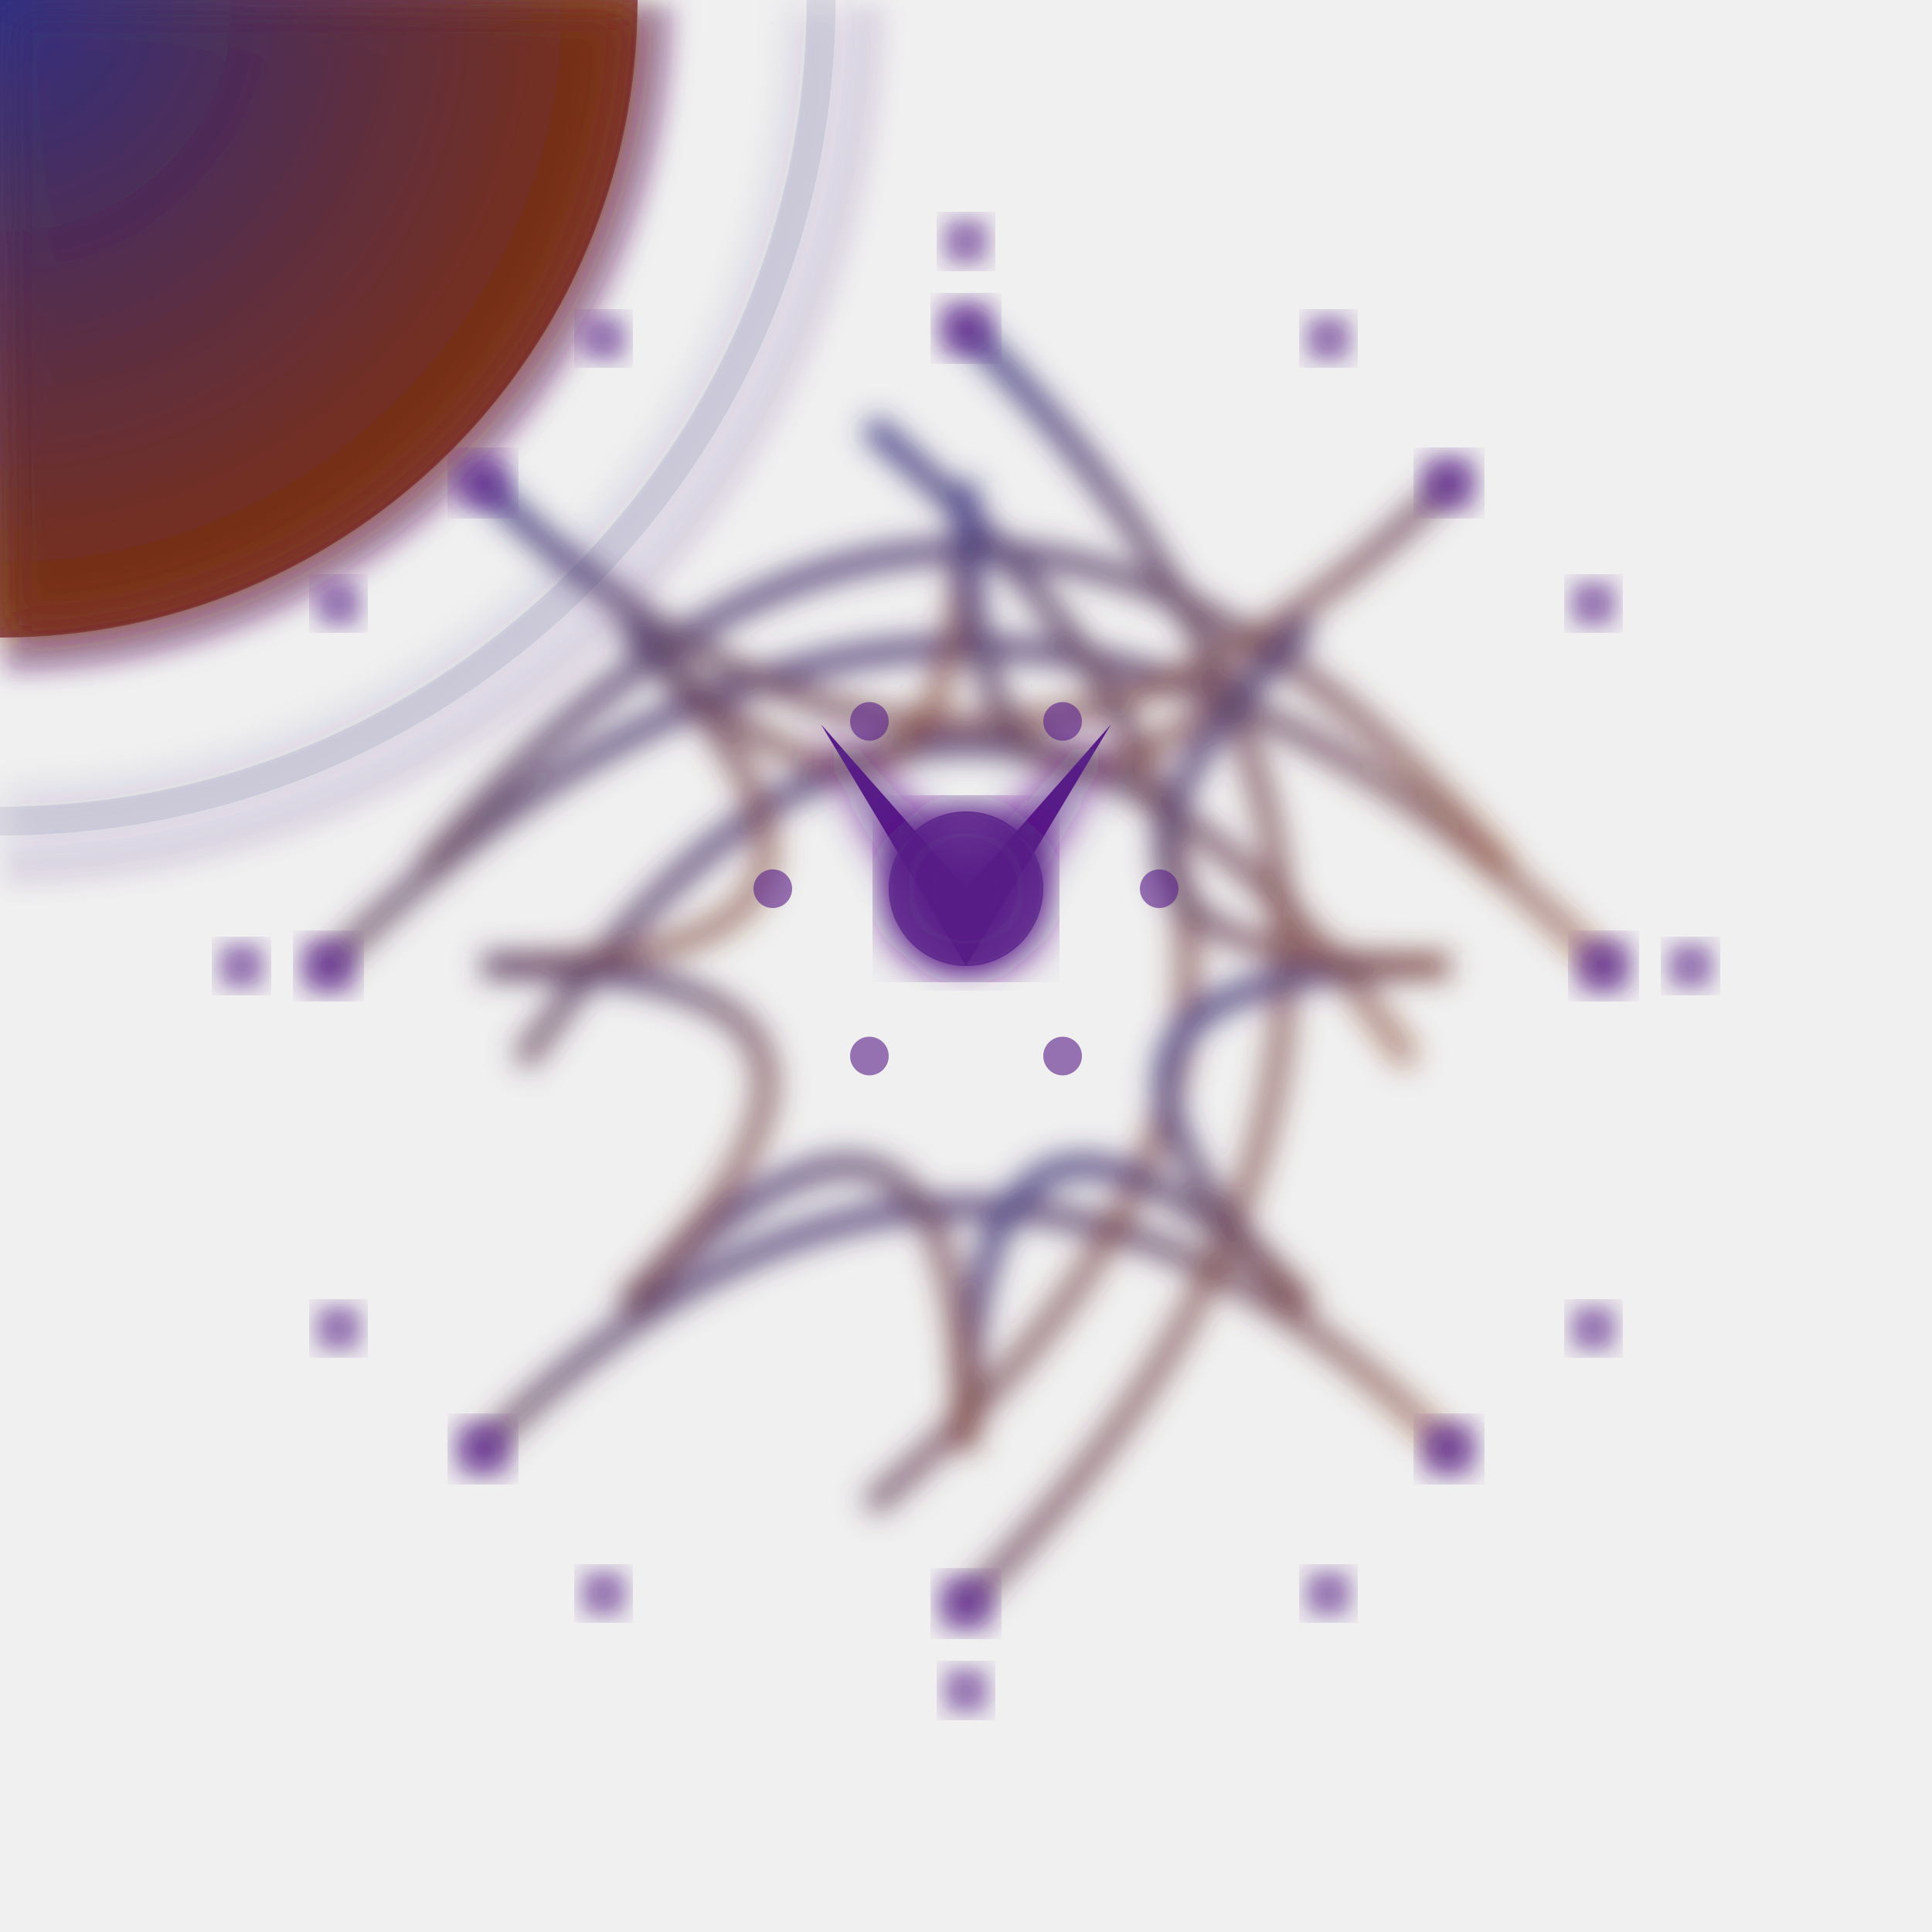
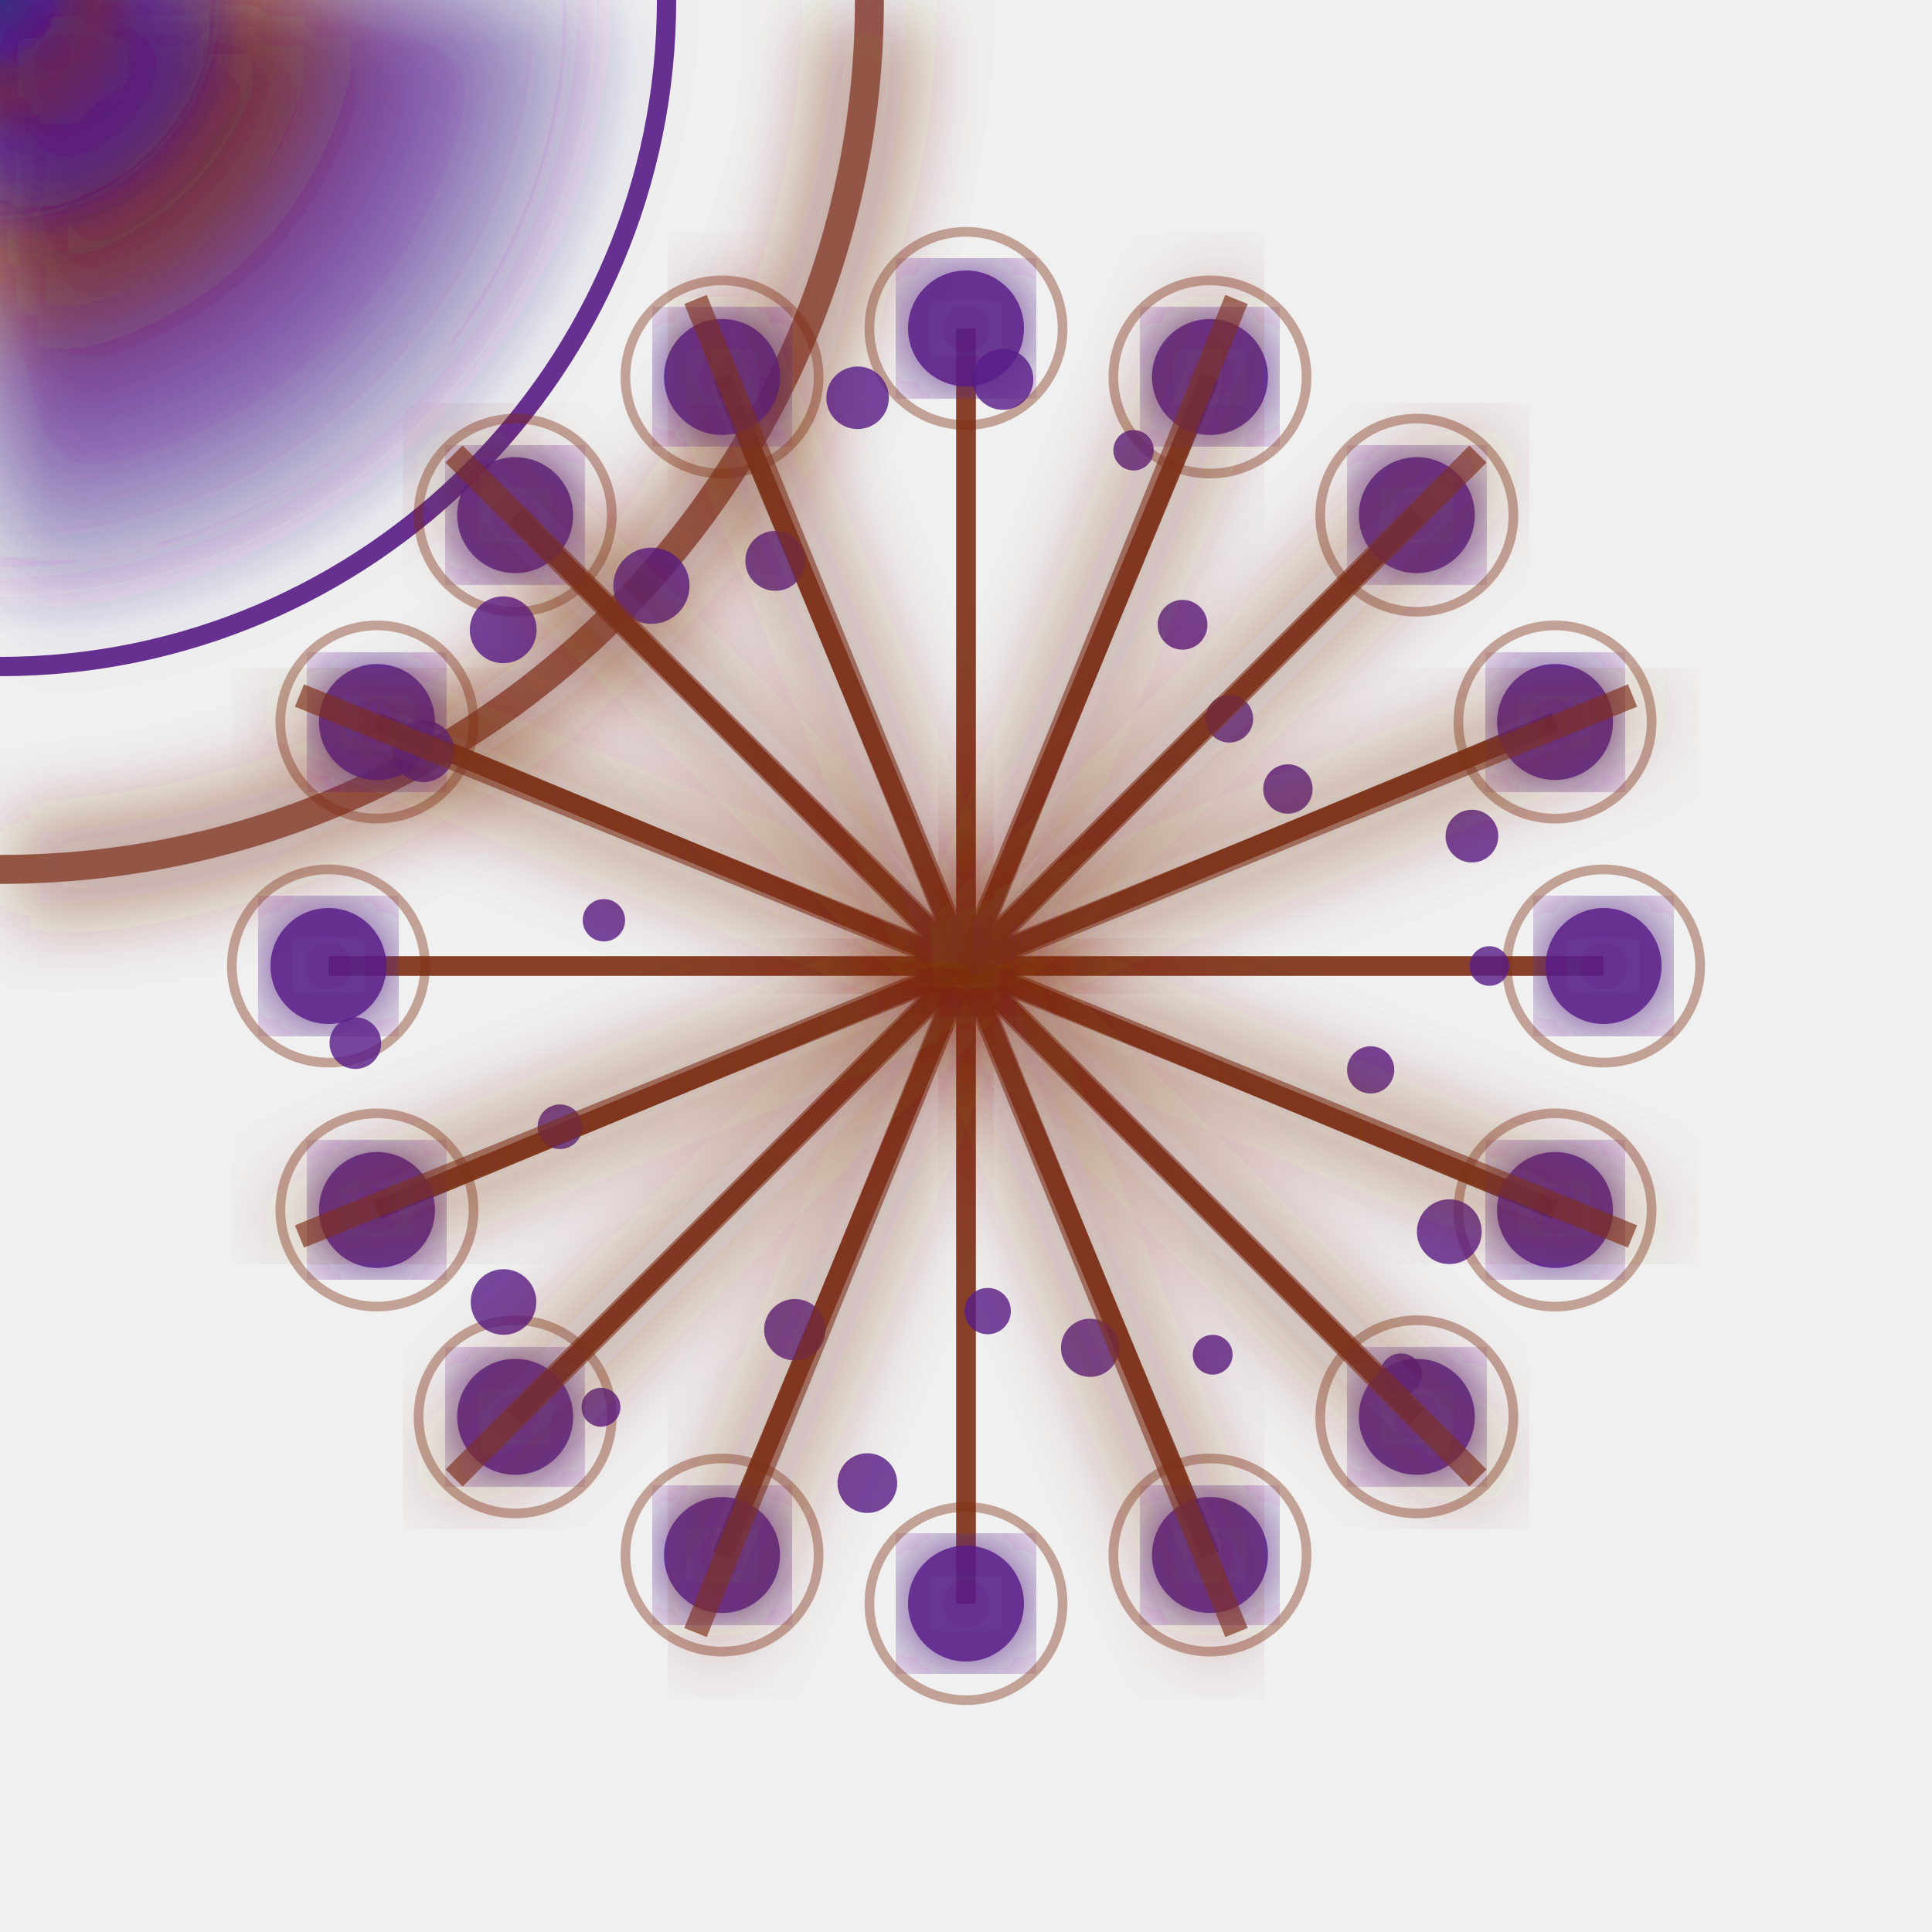
<svg xmlns="http://www.w3.org/2000/svg" baseProfile="full" height="200" version="1.1" viewBox="0 0 200 200" width="200">
  <defs>
-     <radialGradient cx="50%" cy="50%" id="advancedMoonGradient-mystery" r="50%">
+     <radialGradient cx="50%" cy="50%" id="aiMoonGradient-mystery" r="50%">
      <stop offset="0%" stop-color="#312e81" stop-opacity="1.0" />
-       <stop offset="100%" stop-color="#7c2d12" stop-opacity="0.8" />
+       <stop offset="20%" stop-color="#4c1d95" stop-opacity="0.8" />
+       <stop offset="40%" stop-color="#7c2d12" stop-opacity="0.6" />
+       <stop offset="60%" stop-color="#581c87" stop-opacity="0.4" />
+       <stop offset="80%" stop-color="#4c1d95" stop-opacity="0.2" />
+       <stop offset="100%" stop-color="#312e81" stop-opacity="0.0" />
    </radialGradient>
-     <radialGradient cx="50%" cy="50%" id="borderGradient-mystery" r="50%">
-       <stop offset="0%" stop-color="#581c87" stop-opacity="0.8" />
-       <stop offset="100%" stop-color="#312e81" stop-opacity="0.2" />
-     </radialGradient>
-     <filter id="mainGlow-mystery">
-       <feGaussianBlur in="SourceGraphic" stdDeviation="2.4" />
+     <filter id="aiMainGlow-mystery">
+       <feGaussianBlur in="SourceGraphic" stdDeviation="4.8" />
      <feMerge>
        <feMergeNode in="SourceGraphic" />
        <feMergeNode />
        <feMergeNode />
      </feMerge>
    </filter>
-     <filter id="detailGlow-mystery">
-       <feGaussianBlur in="SourceGraphic" stdDeviation="1.5" />
+     <filter id="aiTurbulence-mystery">
+       <feTurbulence baseFrequency="0.005" numOctaves="6" seed="42" stitchTiles="stitch" type="fractalNoise" />
    </filter>
-     <filter id="turbulence-mystery">
-       <feTurbulence baseFrequency="0.02" numOctaves="3" seed="1" stitchTiles="stitch" type="fractalNoise" />
-       <feDisplacementMap in="SourceGraphic" in2="SourceGraphic" scale="8" />
-     </filter>
-     <mask id="depthMask-mystery">
+     <mask id="aiDepthMask-mystery">
      <circle cx="0" cy="0" fill="white" r="45%" />
    </mask>
-     <linearGradient id="neuralGradient-mystery" x1="0%" x2="100%" y1="0%" y2="100%">
-       <stop offset="0%" stop-color="#312e81" stop-opacity="1.0" />
-       <stop offset="100%" stop-color="#7c2d12" stop-opacity="0.6" />
-     </linearGradient>
+     <pattern height="30" id="aiNeuralPattern-mystery" patternUnits="userSpaceOnUse" width="30" x="0" y="0">
+       <line opacity="0.4" stroke="#7c2d12" stroke-width="0.8" x1="0" x2="0" y1="0" y2="30" />
+       <line opacity="0.4" stroke="#7c2d12" stroke-width="0.8" x1="0" x2="30" y1="0" y2="0" />
+       <line opacity="0.4" stroke="#7c2d12" stroke-width="0.8" x1="5" x2="5" y1="0" y2="30" />
+       <line opacity="0.4" stroke="#7c2d12" stroke-width="0.8" x1="0" x2="30" y1="5" y2="5" />
+       <line opacity="0.4" stroke="#7c2d12" stroke-width="0.8" x1="10" x2="10" y1="0" y2="30" />
+       <line opacity="0.4" stroke="#7c2d12" stroke-width="0.8" x1="0" x2="30" y1="10" y2="10" />
+       <line opacity="0.4" stroke="#7c2d12" stroke-width="0.8" x1="15" x2="15" y1="0" y2="30" />
+       <line opacity="0.4" stroke="#7c2d12" stroke-width="0.8" x1="0" x2="30" y1="15" y2="15" />
+       <line opacity="0.4" stroke="#7c2d12" stroke-width="0.8" x1="20" x2="20" y1="0" y2="30" />
+       <line opacity="0.4" stroke="#7c2d12" stroke-width="0.8" x1="0" x2="30" y1="20" y2="20" />
+       <line opacity="0.4" stroke="#7c2d12" stroke-width="0.8" x1="25" x2="25" y1="0" y2="30" />
+       <line opacity="0.4" stroke="#7c2d12" stroke-width="0.8" x1="0" x2="30" y1="25" y2="25" />
+       <line opacity="0.4" stroke="#7c2d12" stroke-width="0.8" x1="30" x2="30" y1="0" y2="30" />
+       <line opacity="0.4" stroke="#7c2d12" stroke-width="0.8" x1="0" x2="30" y1="30" y2="30" />
+     </pattern>
  </defs>
-   <circle cx="0" cy="0" fill="none" filter="url(#mainGlow-mystery)" opacity="0.6" r="85" stroke="url(#borderGradient-mystery)" stroke-width="3">
-     <animate attributeName="opacity" dur="5.0s" repeatCount="indefinite" values="0.6;0.18;0.6" />
-   </circle>
-   <circle cx="0" cy="0" fill="none" filter="url(#detailGlow-mystery)" opacity="0.4" r="90" stroke="#581c87" stroke-width="1">
-     <animate attributeName="r" dur="3.75s" repeatCount="indefinite" values="90;100;90" />
-   </circle>
-   <circle cx="0" cy="0" fill="url(#advancedMoonGradient-mystery)" filter="url(#mainGlow-mystery)" r="66">
-     <animate attributeName="r" dur="3.125s" repeatCount="indefinite" values="66;71.28;66" />
-   </circle>
-   <circle cx="0" cy="0" fill="none" filter="url(#detailGlow-mystery)" opacity="0.6" r="68" stroke="#581c87" stroke-width="2" />
-   <g fill="none" filter="url(#detailGlow-mystery)" opacity="0.9" stroke="url(#neuralGradient-mystery)" stroke-width="2.5">
-     <path d="M34 100 Q100 34 166 100">
-       <animate attributeName="stroke-dashoffset" begin="0.0s" dur="6.25s" repeatCount="indefinite" values="0;-200;0" />
-       <animate attributeName="opacity" begin="0.0s" dur="5.0s" repeatCount="indefinite" values="0.9;0.4;0.9" />
-     </path>
-     <path d="M44 90 Q100 24 156 90">
-       <animate attributeName="stroke-dashoffset" begin="0.3s" dur="6.25s" repeatCount="indefinite" values="0;-200;0" />
-       <animate attributeName="opacity" begin="0.2s" dur="5.0s" repeatCount="indefinite" values="0.9;0.4;0.9" />
-     </path>
-     <path d="M54 110 Q100 44 146 110">
-       <animate attributeName="stroke-dashoffset" begin="0.6s" dur="6.25s" repeatCount="indefinite" values="0;-200;0" />
-       <animate attributeName="opacity" begin="0.4s" dur="5.0s" repeatCount="indefinite" values="0.9;0.4;0.9" />
-     </path>
-     <path d="M50 50 Q100 100 150 50">
-       <animate attributeName="stroke-dashoffset" begin="0.9s" dur="6.25s" repeatCount="indefinite" values="0;-200;0" />
-       <animate attributeName="opacity" begin="0.6s" dur="5.0s" repeatCount="indefinite" values="0.9;0.4;0.9" />
-     </path>
-     <path d="M50 150 Q100 100 150 150">
-       <animate attributeName="stroke-dashoffset" begin="1.2s" dur="6.25s" repeatCount="indefinite" values="0;-200;0" />
-       <animate attributeName="opacity" begin="0.8s" dur="5.0s" repeatCount="indefinite" values="0.9;0.4;0.9" />
-     </path>
-     <path d="M100 34 Q166 100 100 166">
-       <animate attributeName="stroke-dashoffset" begin="1.5s" dur="6.25s" repeatCount="indefinite" values="0;-200;0" />
-       <animate attributeName="opacity" begin="1.0s" dur="5.0s" repeatCount="indefinite" values="0.9;0.4;0.9" />
-     </path>
-     <path d="M90 44 Q156 100 90 156">
-       <animate attributeName="stroke-dashoffset" begin="1.8s" dur="6.25s" repeatCount="indefinite" values="0;-200;0" />
-       <animate attributeName="opacity" begin="1.2s" dur="5.0s" repeatCount="indefinite" values="0.9;0.4;0.9" />
-     </path>
-     <path d="M150.0 100.0 Q100 100 135.355 135.355">
-       <animate attributeName="stroke-dashoffset" begin="2.1s" dur="6.25s" repeatCount="indefinite" values="0;-200;0" />
-       <animate attributeName="opacity" begin="1.4s" dur="5.0s" repeatCount="indefinite" values="0.9;0.4;0.9" />
-     </path>
-     <path d="M135.355 135.355 Q100 100 100.0 150.0">
-       <animate attributeName="stroke-dashoffset" begin="2.4s" dur="6.25s" repeatCount="indefinite" values="0;-200;0" />
-       <animate attributeName="opacity" begin="1.6s" dur="5.0s" repeatCount="indefinite" values="0.9;0.4;0.9" />
-     </path>
-     <path d="M100.0 150.0 Q100 100 64.645 135.355">
-       <animate attributeName="stroke-dashoffset" begin="2.7s" dur="6.25s" repeatCount="indefinite" values="0;-200;0" />
-       <animate attributeName="opacity" begin="1.8s" dur="5.0s" repeatCount="indefinite" values="0.9;0.4;0.9" />
-     </path>
-     <path d="M64.645 135.355 Q100 100 50.0 100.0">
-       <animate attributeName="stroke-dashoffset" begin="3.0s" dur="6.25s" repeatCount="indefinite" values="0;-200;0" />
-       <animate attributeName="opacity" begin="2.0s" dur="5.0s" repeatCount="indefinite" values="0.9;0.4;0.9" />
-     </path>
-     <path d="M50.0 100.0 Q100 100 64.645 64.645">
-       <animate attributeName="stroke-dashoffset" begin="3.3s" dur="6.25s" repeatCount="indefinite" values="0;-200;0" />
-       <animate attributeName="opacity" begin="2.2s" dur="5.0s" repeatCount="indefinite" values="0.9;0.4;0.9" />
-     </path>
-     <path d="M64.645 64.645 Q100 100 100 50.0">
-       <animate attributeName="stroke-dashoffset" begin="3.6s" dur="6.25s" repeatCount="indefinite" values="0;-200;0" />
-       <animate attributeName="opacity" begin="2.4s" dur="5.0s" repeatCount="indefinite" values="0.9;0.4;0.9" />
-     </path>
-     <path d="M100 50.0 Q100 100 135.355 64.645">
-       <animate attributeName="stroke-dashoffset" begin="3.9s" dur="6.25s" repeatCount="indefinite" values="0;-200;0" />
-       <animate attributeName="opacity" begin="2.6s" dur="5.0s" repeatCount="indefinite" values="0.9;0.4;0.9" />
-     </path>
-     <path d="M135.355 64.645 Q100 100 150.0 100">
-       <animate attributeName="stroke-dashoffset" begin="4.2s" dur="6.25s" repeatCount="indefinite" values="0;-200;0" />
-       <animate attributeName="opacity" begin="2.8s" dur="5.0s" repeatCount="indefinite" values="0.9;0.4;0.9" />
-     </path>
+   <circle cx="0" cy="0" fill="url(#aiMoonGradient-mystery)" filter="url(#aiMainGlow-mystery)" r="66" />
+   <circle cx="0" cy="0" fill="none" opacity="0.9" r="69" stroke="#581c87" stroke-width="2" />
+   <circle cx="0" cy="0" fill="none" filter="url(#aiMainGlow-mystery)" opacity="0.8" r="90" stroke="#7c2d12" stroke-width="3">
+     <animate attributeName="opacity" dur="6.25s" repeatCount="indefinite" values="0.8;0.2;0.8" />
+   </circle>
+   <circle cx="0" cy="0" fill="url(#aiMoonGradient-mystery)" filter="url(#aiMainGlow-mystery)" r="25" />
+   <g filter="url(#aiMainGlow-mystery)" opacity="0.9">
+     <path d="M92 88 L100 96 L108 88 L100 100 Z" fill="white" opacity="0.9" />
  </g>
-   <circle cx="34" cy="100" fill="#581c87" filter="url(#detailGlow-mystery)" opacity="0.8" r="3">
-     <animate attributeName="opacity" begin="0.0s" dur="2.5s" repeatCount="indefinite" values="0.8;1.0;0.8" />
-   </circle>
-   <circle cx="166" cy="100" fill="#581c87" filter="url(#detailGlow-mystery)" opacity="0.8" r="3">
-     <animate attributeName="opacity" begin="0.2s" dur="2.5s" repeatCount="indefinite" values="0.8;1.0;0.8" />
-   </circle>
-   <circle cx="100" cy="34" fill="#581c87" filter="url(#detailGlow-mystery)" opacity="0.8" r="3">
-     <animate attributeName="opacity" begin="0.4s" dur="2.5s" repeatCount="indefinite" values="0.8;1.0;0.8" />
-   </circle>
-   <circle cx="100" cy="166" fill="#581c87" filter="url(#detailGlow-mystery)" opacity="0.8" r="3">
-     <animate attributeName="opacity" begin="0.6s" dur="2.5s" repeatCount="indefinite" values="0.8;1.0;0.8" />
-   </circle>
-   <circle cx="50" cy="50" fill="#581c87" filter="url(#detailGlow-mystery)" opacity="0.8" r="3">
-     <animate attributeName="opacity" begin="0.8s" dur="2.5s" repeatCount="indefinite" values="0.8;1.0;0.8" />
-   </circle>
-   <circle cx="150" cy="50" fill="#581c87" filter="url(#detailGlow-mystery)" opacity="0.8" r="3">
-     <animate attributeName="opacity" begin="1.0s" dur="2.5s" repeatCount="indefinite" values="0.8;1.0;0.8" />
-   </circle>
-   <circle cx="50" cy="150" fill="#581c87" filter="url(#detailGlow-mystery)" opacity="0.8" r="3">
-     <animate attributeName="opacity" begin="1.2s" dur="2.5s" repeatCount="indefinite" values="0.8;1.0;0.8" />
-   </circle>
-   <circle cx="150" cy="150" fill="#581c87" filter="url(#detailGlow-mystery)" opacity="0.8" r="3">
-     <animate attributeName="opacity" begin="1.4s" dur="2.5s" repeatCount="indefinite" values="0.8;1.0;0.8" />
-   </circle>
-   <g>
-     <path d="M85 75 L100 92 L115 75 L100 100 Z" fill="#581c87" filter="url(#mainGlow-mystery)">
-       <animate attributeName="opacity" dur="2.5s" repeatCount="indefinite" values="0.9;1.0;0.9" />
-     </path>
-     <circle cx="100" cy="92" fill="#581c87" filter="url(#mainGlow-mystery)" opacity="0.9" r="8">
-       <animate attributeName="r" dur="3.125s" repeatCount="indefinite" values="8;12;8" />
-     </circle>
-     <g>
-       <circle cx="120.0" cy="92.0" fill="#581c87" opacity="0.6" r="2">
-         <animate attributeName="opacity" begin="0.0s" dur="3.75s" repeatCount="indefinite" values="0.6;1.0;0.6" />
-       </circle>
-       <circle cx="110.0" cy="109.321" fill="#581c87" opacity="0.6" r="2">
-         <animate attributeName="opacity" begin="0.3s" dur="3.75s" repeatCount="indefinite" values="0.6;1.0;0.6" />
-       </circle>
-       <circle cx="90.0" cy="109.321" fill="#581c87" opacity="0.6" r="2">
-         <animate attributeName="opacity" begin="0.6s" dur="3.75s" repeatCount="indefinite" values="0.6;1.0;0.6" />
-       </circle>
-       <circle cx="80.0" cy="92.0" fill="#581c87" opacity="0.6" r="2">
-         <animate attributeName="opacity" begin="0.9s" dur="3.75s" repeatCount="indefinite" values="0.6;1.0;0.6" />
-       </circle>
-       <circle cx="90" cy="74.679" fill="#581c87" opacity="0.6" r="2">
-         <animate attributeName="opacity" begin="1.2s" dur="3.75s" repeatCount="indefinite" values="0.6;1.0;0.6" />
-       </circle>
-       <circle cx="110.0" cy="74.679" fill="#581c87" opacity="0.6" r="2">
-         <animate attributeName="opacity" begin="1.5s" dur="3.75s" repeatCount="indefinite" values="0.6;1.0;0.6" />
-       </circle>
-     </g>
+   <g fill="none" opacity="0.9" stroke="#7c2d12" stroke-width="2">
+     <path d="M166.0,100.0 L34.0,100" />
+     <path d="M160.976,125.257 L39.024,74.743" />
+     <path d="M146.669,146.669 L53.331,53.331" />
+     <path d="M125.257,160.976 L74.743,39.024" />
+     <path d="M100.0,166.0 L100,34.0" />
+     <path d="M74.743,160.976 L125.257,39.024" />
+     <path d="M53.331,146.669 L146.669,53.331" />
+     <path d="M39.024,125.257 L160.976,74.743" />
+     <path d="M34.0,100 L166.0,100" />
+     <path d="M39.024,74.743 L160.976,125.257" />
+     <path d="M53.331,53.331 L146.669,146.669" />
+     <path d="M74.743,39.024 L125.257,160.976" />
+     <path d="M100,34.0 L100,166.0" />
+     <path d="M125.257,39.024 L74.743,160.976" />
+     <path d="M146.669,53.331 L53.331,146.669" />
+     <path d="M160.976,74.743 L39.024,125.257" />
  </g>
-   <circle cx="175.0" cy="100.0" fill="#581c87" filter="url(#detailGlow-mystery)" opacity="0.7" r="2.5">
-     <animate attributeName="opacity" begin="0.0s" dur="3.125s" repeatCount="indefinite" values="0.7;1.0;0.7" />
-     <animate attributeName="cx" begin="0.0s" dur="5.0s" repeatCount="indefinite" values="175.0;179.33;175.0" />
-     <animate attributeName="cy" begin="0.0s" dur="5.0s" repeatCount="indefinite" values="100.0;102.5;100.0" />
-   </circle>
-   <circle cx="164.952" cy="137.5" fill="#581c87" filter="url(#detailGlow-mystery)" opacity="0.7" r="2.5">
-     <animate attributeName="opacity" begin="0.2s" dur="3.125s" repeatCount="indefinite" values="0.7;1.0;0.7" />
-     <animate attributeName="cx" begin="0.1s" dur="5.0s" repeatCount="indefinite" values="164.952;167.452;164.952" />
-     <animate attributeName="cy" begin="0.1s" dur="5.0s" repeatCount="indefinite" values="137.5;141.83;137.5" />
-   </circle>
-   <circle cx="137.5" cy="164.952" fill="#581c87" filter="url(#detailGlow-mystery)" opacity="0.7" r="2.5">
-     <animate attributeName="opacity" begin="0.4s" dur="3.125s" repeatCount="indefinite" values="0.7;1.0;0.7" />
-     <animate attributeName="cx" begin="0.2s" dur="5.0s" repeatCount="indefinite" values="137.5;137.5;137.5" />
-     <animate attributeName="cy" begin="0.2s" dur="5.0s" repeatCount="indefinite" values="164.952;169.952;164.952" />
-   </circle>
-   <circle cx="100.0" cy="175.0" fill="#581c87" filter="url(#detailGlow-mystery)" opacity="0.7" r="2.5">
-     <animate attributeName="opacity" begin="0.6s" dur="3.125s" repeatCount="indefinite" values="0.7;1.0;0.7" />
-     <animate attributeName="cx" begin="0.3s" dur="5.0s" repeatCount="indefinite" values="100.0;97.5;100.0" />
-     <animate attributeName="cy" begin="0.3s" dur="5.0s" repeatCount="indefinite" values="175.0;179.33;175.0" />
-   </circle>
-   <circle cx="62.5" cy="164.952" fill="#581c87" filter="url(#detailGlow-mystery)" opacity="0.7" r="2.5">
-     <animate attributeName="opacity" begin="0.8s" dur="3.125s" repeatCount="indefinite" values="0.7;1.0;0.7" />
-     <animate attributeName="cx" begin="0.4s" dur="5.0s" repeatCount="indefinite" values="62.5;58.17;62.5" />
-     <animate attributeName="cy" begin="0.4s" dur="5.0s" repeatCount="indefinite" values="164.952;167.452;164.952" />
-   </circle>
-   <circle cx="35.048" cy="137.5" fill="#581c87" filter="url(#detailGlow-mystery)" opacity="0.7" r="2.5">
-     <animate attributeName="opacity" begin="1.0s" dur="3.125s" repeatCount="indefinite" values="0.7;1.0;0.7" />
-     <animate attributeName="cx" begin="0.5s" dur="5.0s" repeatCount="indefinite" values="35.048;30.048;35.048" />
-     <animate attributeName="cy" begin="0.5s" dur="5.0s" repeatCount="indefinite" values="137.5;137.5;137.5" />
-   </circle>
-   <circle cx="25.0" cy="100" fill="#581c87" filter="url(#detailGlow-mystery)" opacity="0.7" r="2.5">
-     <animate attributeName="opacity" begin="1.2s" dur="3.125s" repeatCount="indefinite" values="0.7;1.0;0.7" />
-     <animate attributeName="cx" begin="0.6s" dur="5.0s" repeatCount="indefinite" values="25.0;20.67;25.0" />
-     <animate attributeName="cy" begin="0.6s" dur="5.0s" repeatCount="indefinite" values="100;97.5;100" />
-   </circle>
-   <circle cx="35.048" cy="62.5" fill="#581c87" filter="url(#detailGlow-mystery)" opacity="0.7" r="2.5">
-     <animate attributeName="opacity" begin="1.4s" dur="3.125s" repeatCount="indefinite" values="0.7;1.0;0.7" />
-     <animate attributeName="cx" begin="0.7s" dur="5.0s" repeatCount="indefinite" values="35.048;32.548;35.048" />
-     <animate attributeName="cy" begin="0.7s" dur="5.0s" repeatCount="indefinite" values="62.5;58.17;62.5" />
-   </circle>
-   <circle cx="62.5" cy="35.048" fill="#581c87" filter="url(#detailGlow-mystery)" opacity="0.7" r="2.5">
-     <animate attributeName="opacity" begin="1.6s" dur="3.125s" repeatCount="indefinite" values="0.7;1.0;0.7" />
-     <animate attributeName="cx" begin="0.8s" dur="5.0s" repeatCount="indefinite" values="62.5;62.5;62.5" />
-     <animate attributeName="cy" begin="0.8s" dur="5.0s" repeatCount="indefinite" values="35.048;30.048;35.048" />
-   </circle>
-   <circle cx="100" cy="25.0" fill="#581c87" filter="url(#detailGlow-mystery)" opacity="0.7" r="2.5">
-     <animate attributeName="opacity" begin="1.8s" dur="3.125s" repeatCount="indefinite" values="0.7;1.0;0.7" />
-     <animate attributeName="cx" begin="0.9s" dur="5.0s" repeatCount="indefinite" values="100;102.5;100" />
-     <animate attributeName="cy" begin="0.9s" dur="5.0s" repeatCount="indefinite" values="25.0;20.67;25.0" />
-   </circle>
-   <circle cx="137.5" cy="35.048" fill="#581c87" filter="url(#detailGlow-mystery)" opacity="0.7" r="2.5">
-     <animate attributeName="opacity" begin="2.0s" dur="3.125s" repeatCount="indefinite" values="0.7;1.0;0.7" />
-     <animate attributeName="cx" begin="1.0s" dur="5.0s" repeatCount="indefinite" values="137.5;141.83;137.5" />
-     <animate attributeName="cy" begin="1.0s" dur="5.0s" repeatCount="indefinite" values="35.048;32.548;35.048" />
-   </circle>
-   <circle cx="164.952" cy="62.5" fill="#581c87" filter="url(#detailGlow-mystery)" opacity="0.7" r="2.5">
-     <animate attributeName="opacity" begin="2.2s" dur="3.125s" repeatCount="indefinite" values="0.7;1.0;0.7" />
-     <animate attributeName="cx" begin="1.1s" dur="5.0s" repeatCount="indefinite" values="164.952;169.952;164.952" />
-     <animate attributeName="cy" begin="1.1s" dur="5.0s" repeatCount="indefinite" values="62.5;62.5;62.5" />
-   </circle>
+   <circle cx="166.0" cy="100.0" fill="#581c87" filter="url(#aiMainGlow-mystery)" opacity="0.9" r="6" />
+   <circle cx="166.0" cy="100.0" fill="none" opacity="0.4" r="10" stroke="#7c2d12" stroke-width="1" />
+   <circle cx="160.976" cy="125.257" fill="#581c87" filter="url(#aiMainGlow-mystery)" opacity="0.9" r="6" />
+   <circle cx="160.976" cy="125.257" fill="none" opacity="0.4" r="10" stroke="#7c2d12" stroke-width="1" />
+   <circle cx="146.669" cy="146.669" fill="#581c87" filter="url(#aiMainGlow-mystery)" opacity="0.9" r="6" />
+   <circle cx="146.669" cy="146.669" fill="none" opacity="0.4" r="10" stroke="#7c2d12" stroke-width="1" />
+   <circle cx="125.257" cy="160.976" fill="#581c87" filter="url(#aiMainGlow-mystery)" opacity="0.9" r="6" />
+   <circle cx="125.257" cy="160.976" fill="none" opacity="0.4" r="10" stroke="#7c2d12" stroke-width="1" />
+   <circle cx="100.0" cy="166.0" fill="#581c87" filter="url(#aiMainGlow-mystery)" opacity="0.9" r="6" />
+   <circle cx="100.0" cy="166.0" fill="none" opacity="0.4" r="10" stroke="#7c2d12" stroke-width="1" />
+   <circle cx="74.743" cy="160.976" fill="#581c87" filter="url(#aiMainGlow-mystery)" opacity="0.9" r="6" />
+   <circle cx="74.743" cy="160.976" fill="none" opacity="0.4" r="10" stroke="#7c2d12" stroke-width="1" />
+   <circle cx="53.331" cy="146.669" fill="#581c87" filter="url(#aiMainGlow-mystery)" opacity="0.9" r="6" />
+   <circle cx="53.331" cy="146.669" fill="none" opacity="0.4" r="10" stroke="#7c2d12" stroke-width="1" />
+   <circle cx="39.024" cy="125.257" fill="#581c87" filter="url(#aiMainGlow-mystery)" opacity="0.9" r="6" />
+   <circle cx="39.024" cy="125.257" fill="none" opacity="0.4" r="10" stroke="#7c2d12" stroke-width="1" />
+   <circle cx="34.0" cy="100" fill="#581c87" filter="url(#aiMainGlow-mystery)" opacity="0.9" r="6" />
+   <circle cx="34.0" cy="100" fill="none" opacity="0.4" r="10" stroke="#7c2d12" stroke-width="1" />
+   <circle cx="39.024" cy="74.743" fill="#581c87" filter="url(#aiMainGlow-mystery)" opacity="0.9" r="6" />
+   <circle cx="39.024" cy="74.743" fill="none" opacity="0.4" r="10" stroke="#7c2d12" stroke-width="1" />
+   <circle cx="53.331" cy="53.331" fill="#581c87" filter="url(#aiMainGlow-mystery)" opacity="0.9" r="6" />
+   <circle cx="53.331" cy="53.331" fill="none" opacity="0.4" r="10" stroke="#7c2d12" stroke-width="1" />
+   <circle cx="74.743" cy="39.024" fill="#581c87" filter="url(#aiMainGlow-mystery)" opacity="0.9" r="6" />
+   <circle cx="74.743" cy="39.024" fill="none" opacity="0.4" r="10" stroke="#7c2d12" stroke-width="1" />
+   <circle cx="100" cy="34.0" fill="#581c87" filter="url(#aiMainGlow-mystery)" opacity="0.9" r="6" />
+   <circle cx="100" cy="34.0" fill="none" opacity="0.4" r="10" stroke="#7c2d12" stroke-width="1" />
+   <circle cx="125.257" cy="39.024" fill="#581c87" filter="url(#aiMainGlow-mystery)" opacity="0.9" r="6" />
+   <circle cx="125.257" cy="39.024" fill="none" opacity="0.4" r="10" stroke="#7c2d12" stroke-width="1" />
+   <circle cx="146.669" cy="53.331" fill="#581c87" filter="url(#aiMainGlow-mystery)" opacity="0.9" r="6" />
+   <circle cx="146.669" cy="53.331" fill="none" opacity="0.4" r="10" stroke="#7c2d12" stroke-width="1" />
+   <circle cx="160.976" cy="74.743" fill="#581c87" filter="url(#aiMainGlow-mystery)" opacity="0.9" r="6" />
+   <circle cx="160.976" cy="74.743" fill="none" opacity="0.4" r="10" stroke="#7c2d12" stroke-width="1" />
+   <circle cx="154.183" cy="100.0" fill="#581c87" opacity="0.8" r="2.05">
+     <animate attributeName="opacity" begin="0.0s" dur="3.75s" repeatCount="indefinite" values="0.8;0.2;0.8" />
+   </circle>
+   <circle cx="141.892" cy="110.756" fill="#581c87" opacity="0.8" r="2.446">
+     <animate attributeName="opacity" begin="0.1s" dur="3.75s" repeatCount="indefinite" values="0.8;0.2;0.8" />
+   </circle>
+   <circle cx="150.032" cy="127.505" fill="#581c87" opacity="0.8" r="3.353">
+     <animate attributeName="opacity" begin="0.2s" dur="3.75s" repeatCount="indefinite" values="0.8;0.2;0.8" />
+   </circle>
+   <circle cx="145.025" cy="142.281" fill="#581c87" opacity="0.8" r="2.174">
+     <animate attributeName="opacity" begin="0.3s" dur="3.75s" repeatCount="indefinite" values="0.8;0.2;0.8" />
+   </circle>
+   <circle cx="125.536" cy="140.239" fill="#581c87" opacity="0.8" r="2.06">
+     <animate attributeName="opacity" begin="0.4s" dur="3.75s" repeatCount="indefinite" values="0.8;0.2;0.8" />
+   </circle>
+   <circle cx="112.842" cy="139.525" fill="#581c87" opacity="0.8" r="3.011">
+     <animate attributeName="opacity" begin="0.5s" dur="3.75s" repeatCount="indefinite" values="0.8;0.2;0.8" />
+   </circle>
+   <circle cx="102.248" cy="135.725" fill="#581c87" opacity="0.8" r="2.398">
+     <animate attributeName="opacity" begin="0.6s" dur="3.75s" repeatCount="indefinite" values="0.8;0.2;0.8" />
+   </circle>
+   <circle cx="89.788" cy="153.531" fill="#581c87" opacity="0.8" r="3.09">
+     <animate attributeName="opacity" begin="0.7s" dur="3.75s" repeatCount="indefinite" values="0.8;0.2;0.8" />
+   </circle>
+   <circle cx="82.282" cy="137.653" fill="#581c87" opacity="0.8" r="3.179">
+     <animate attributeName="opacity" begin="0.8s" dur="3.75s" repeatCount="indefinite" values="0.8;0.2;0.8" />
+   </circle>
+   <circle cx="62.212" cy="145.678" fill="#581c87" opacity="0.8" r="2.013">
+     <animate attributeName="opacity" begin="0.9s" dur="3.75s" repeatCount="indefinite" values="0.8;0.2;0.8" />
+   </circle>
+   <circle cx="52.127" cy="134.782" fill="#581c87" opacity="0.8" r="3.396">
+     <animate attributeName="opacity" begin="1.0s" dur="3.75s" repeatCount="indefinite" values="0.8;0.2;0.8" />
+   </circle>
+   <circle cx="57.967" cy="116.642" fill="#581c87" opacity="0.8" r="2.311">
+     <animate attributeName="opacity" begin="1.1s" dur="3.75s" repeatCount="indefinite" values="0.8;0.2;0.8" />
+   </circle>
+   <circle cx="36.786" cy="107.986" fill="#581c87" opacity="0.8" r="2.673">
+     <animate attributeName="opacity" begin="1.2s" dur="3.75s" repeatCount="indefinite" values="0.8;0.2;0.8" />
+   </circle>
+   <circle cx="62.516" cy="95.265" fill="#581c87" opacity="0.8" r="2.193">
+     <animate attributeName="opacity" begin="1.3s" dur="3.75s" repeatCount="indefinite" values="0.8;0.2;0.8" />
+   </circle>
+   <circle cx="43.818" cy="77.756" fill="#581c87" opacity="0.8" r="3.207">
+     <animate attributeName="opacity" begin="1.4s" dur="3.75s" repeatCount="indefinite" values="0.8;0.2;0.8" />
+   </circle>
+   <circle cx="52.095" cy="65.195" fill="#581c87" opacity="0.8" r="3.459">
+     <animate attributeName="opacity" begin="1.5s" dur="3.75s" repeatCount="indefinite" values="0.8;0.2;0.8" />
+   </circle>
+   <circle cx="67.436" cy="60.637" fill="#581c87" opacity="0.8" r="3.946">
+     <animate attributeName="opacity" begin="1.6s" dur="3.75s" repeatCount="indefinite" values="0.8;0.2;0.8" />
+   </circle>
+   <circle cx="80.263" cy="58.056" fill="#581c87" opacity="0.8" r="3.104">
+     <animate attributeName="opacity" begin="1.7s" dur="3.75s" repeatCount="indefinite" values="0.8;0.2;0.8" />
+   </circle>
+   <circle cx="88.779" cy="41.179" fill="#581c87" opacity="0.8" r="3.237">
+     <animate attributeName="opacity" begin="1.8s" dur="3.75s" repeatCount="indefinite" values="0.8;0.2;0.8" />
+   </circle>
+   <circle cx="103.821" cy="39.269" fill="#581c87" opacity="0.8" r="3.155">
+     <animate attributeName="opacity" begin="1.9s" dur="3.75s" repeatCount="indefinite" values="0.8;0.2;0.8" />
+   </circle>
+   <circle cx="117.347" cy="46.61" fill="#581c87" opacity="0.8" r="2.092">
+     <animate attributeName="opacity" begin="2.0s" dur="3.75s" repeatCount="indefinite" values="0.8;0.2;0.8" />
+   </circle>
+   <circle cx="122.417" cy="64.676" fill="#581c87" opacity="0.8" r="2.579">
+     <animate attributeName="opacity" begin="2.1s" dur="3.75s" repeatCount="indefinite" values="0.8;0.2;0.8" />
+   </circle>
+   <circle cx="127.259" cy="74.402" fill="#581c87" opacity="0.8" r="2.466">
+     <animate attributeName="opacity" begin="2.2s" dur="3.75s" repeatCount="indefinite" values="0.8;0.2;0.8" />
+   </circle>
+   <circle cx="133.326" cy="81.679" fill="#581c87" opacity="0.8" r="2.556">
+     <animate attributeName="opacity" begin="2.3s" dur="3.75s" repeatCount="indefinite" values="0.8;0.2;0.8" />
+   </circle>
+   <circle cx="152.372" cy="86.553" fill="#581c87" opacity="0.8" r="2.73">
+     <animate attributeName="opacity" begin="2.4s" dur="3.75s" repeatCount="indefinite" values="0.8;0.2;0.8" />
+   </circle>
+   <line filter="url(#aiMainGlow-mystery)" opacity="0.7" stroke="#7c2d12" stroke-width="2.5" x1="100" x2="175" y1="100" y2="100">
+     <animate attributeName="opacity" begin="0.0s" dur="5.0s" repeatCount="indefinite" values="0.7;0.3;0.7" />
+   </line>
+   <line filter="url(#aiMainGlow-mystery)" opacity="0.7" stroke="#7c2d12" stroke-width="2.5" x1="100" x2="169" y1="100" y2="128">
+     <animate attributeName="opacity" begin="0.15s" dur="5.0s" repeatCount="indefinite" values="0.7;0.3;0.7" />
+   </line>
+   <line filter="url(#aiMainGlow-mystery)" opacity="0.7" stroke="#7c2d12" stroke-width="2.5" x1="100" x2="153" y1="100" y2="153">
+     <animate attributeName="opacity" begin="0.3s" dur="5.0s" repeatCount="indefinite" values="0.7;0.3;0.7" />
+   </line>
+   <line filter="url(#aiMainGlow-mystery)" opacity="0.7" stroke="#7c2d12" stroke-width="2.5" x1="100" x2="128" y1="100" y2="169">
+     <animate attributeName="opacity" begin="0.45s" dur="5.0s" repeatCount="indefinite" values="0.7;0.3;0.7" />
+   </line>
+   <line filter="url(#aiMainGlow-mystery)" opacity="0.7" stroke="#7c2d12" stroke-width="2.5" x1="100" x2="100" y1="100" y2="175">
+     <animate attributeName="opacity" begin="0.6s" dur="5.0s" repeatCount="indefinite" values="0.7;0.3;0.7" />
+   </line>
+   <line filter="url(#aiMainGlow-mystery)" opacity="0.7" stroke="#7c2d12" stroke-width="2.5" x1="100" x2="72" y1="100" y2="169">
+     <animate attributeName="opacity" begin="0.75s" dur="5.0s" repeatCount="indefinite" values="0.7;0.3;0.7" />
+   </line>
+   <line filter="url(#aiMainGlow-mystery)" opacity="0.7" stroke="#7c2d12" stroke-width="2.5" x1="100" x2="47" y1="100" y2="153">
+     <animate attributeName="opacity" begin="0.9s" dur="5.0s" repeatCount="indefinite" values="0.7;0.3;0.7" />
+   </line>
+   <line filter="url(#aiMainGlow-mystery)" opacity="0.7" stroke="#7c2d12" stroke-width="2.5" x1="100" x2="31" y1="100" y2="128">
+     <animate attributeName="opacity" begin="1.05s" dur="5.0s" repeatCount="indefinite" values="0.7;0.3;0.7" />
+   </line>
+   <line filter="url(#aiMainGlow-mystery)" opacity="0.7" stroke="#7c2d12" stroke-width="2.5" x1="100" x2="25" y1="100" y2="100">
+     <animate attributeName="opacity" begin="1.2s" dur="5.0s" repeatCount="indefinite" values="0.7;0.3;0.7" />
+   </line>
+   <line filter="url(#aiMainGlow-mystery)" opacity="0.7" stroke="#7c2d12" stroke-width="2.5" x1="100" x2="31" y1="100" y2="72">
+     <animate attributeName="opacity" begin="1.35s" dur="5.0s" repeatCount="indefinite" values="0.7;0.3;0.7" />
+   </line>
+   <line filter="url(#aiMainGlow-mystery)" opacity="0.7" stroke="#7c2d12" stroke-width="2.5" x1="100" x2="47" y1="100" y2="47">
+     <animate attributeName="opacity" begin="1.5s" dur="5.0s" repeatCount="indefinite" values="0.7;0.3;0.7" />
+   </line>
+   <line filter="url(#aiMainGlow-mystery)" opacity="0.7" stroke="#7c2d12" stroke-width="2.5" x1="100" x2="72" y1="100" y2="31">
+     <animate attributeName="opacity" begin="1.65s" dur="5.0s" repeatCount="indefinite" values="0.7;0.3;0.7" />
+   </line>
+   <line filter="url(#aiMainGlow-mystery)" opacity="0.7" stroke="#7c2d12" stroke-width="2.5" x1="100" x2="100" y1="100" y2="25">
+     <animate attributeName="opacity" begin="1.8s" dur="5.0s" repeatCount="indefinite" values="0.7;0.3;0.7" />
+   </line>
+   <line filter="url(#aiMainGlow-mystery)" opacity="0.7" stroke="#7c2d12" stroke-width="2.5" x1="100" x2="128" y1="100" y2="31">
+     <animate attributeName="opacity" begin="1.95s" dur="5.0s" repeatCount="indefinite" values="0.7;0.3;0.7" />
+   </line>
+   <line filter="url(#aiMainGlow-mystery)" opacity="0.7" stroke="#7c2d12" stroke-width="2.5" x1="100" x2="153" y1="100" y2="47">
+     <animate attributeName="opacity" begin="2.1s" dur="5.0s" repeatCount="indefinite" values="0.7;0.3;0.7" />
+   </line>
+   <line filter="url(#aiMainGlow-mystery)" opacity="0.7" stroke="#7c2d12" stroke-width="2.5" x1="100" x2="169" y1="100" y2="72">
+     <animate attributeName="opacity" begin="2.25s" dur="5.0s" repeatCount="indefinite" values="0.7;0.3;0.7" />
+   </line>
</svg>
